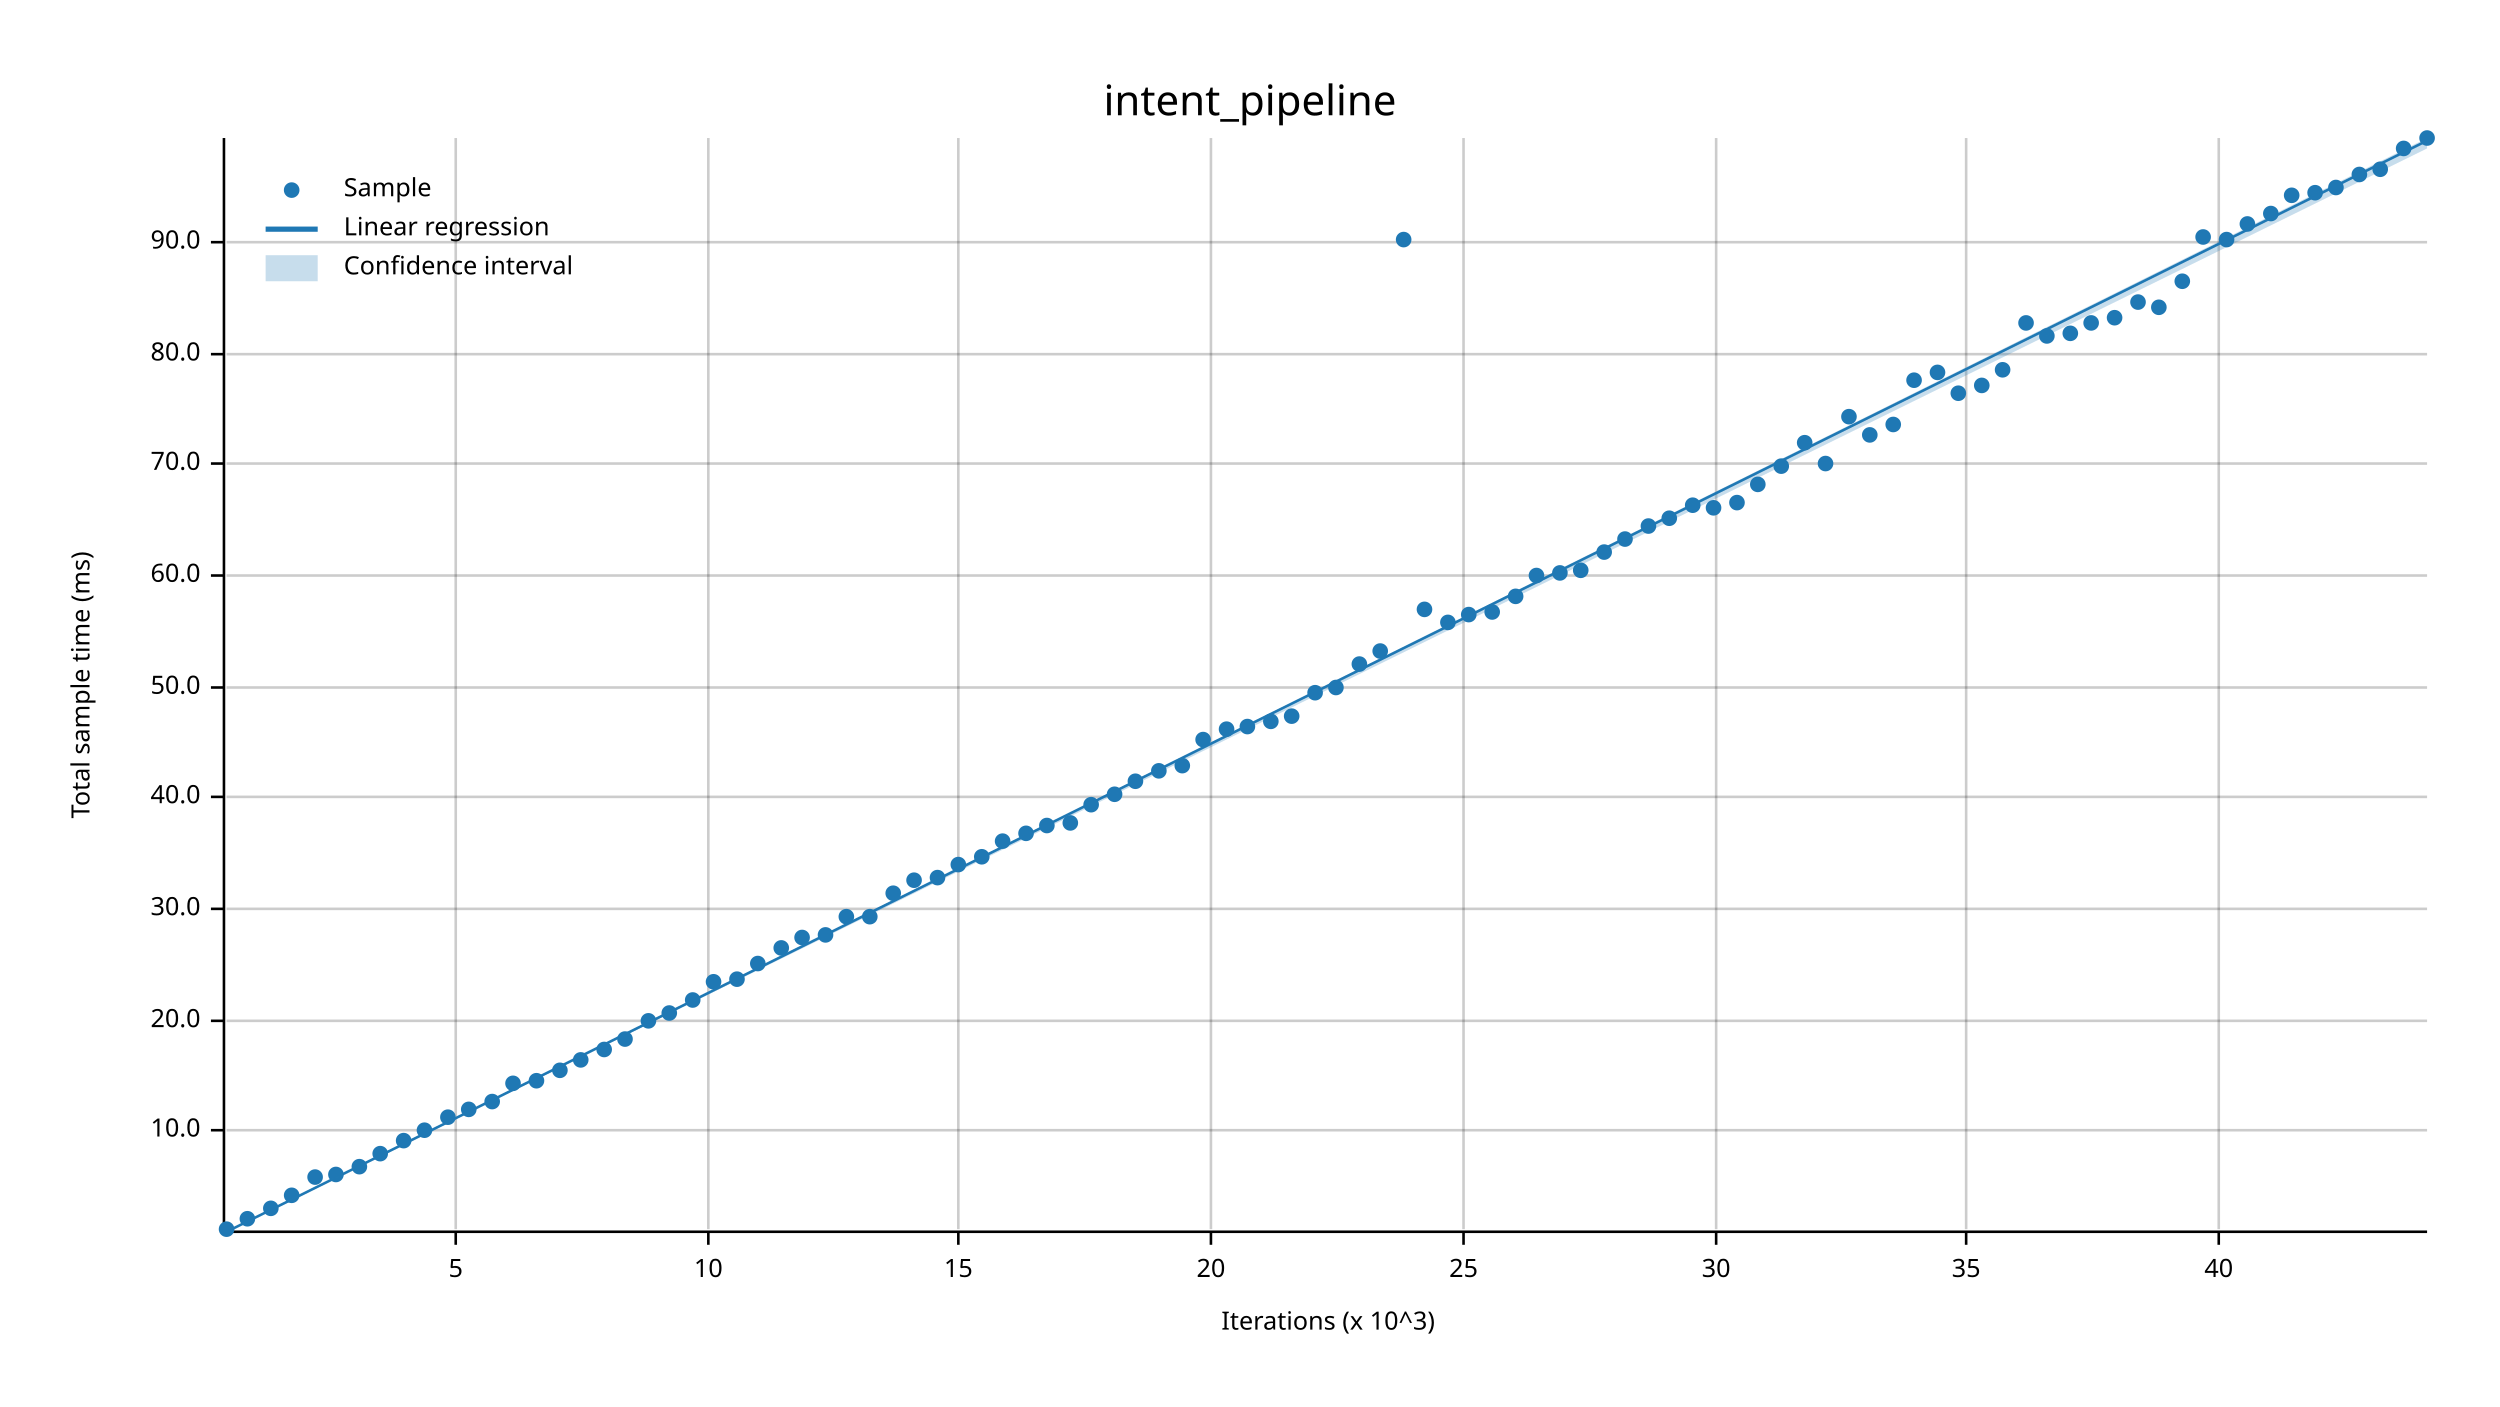
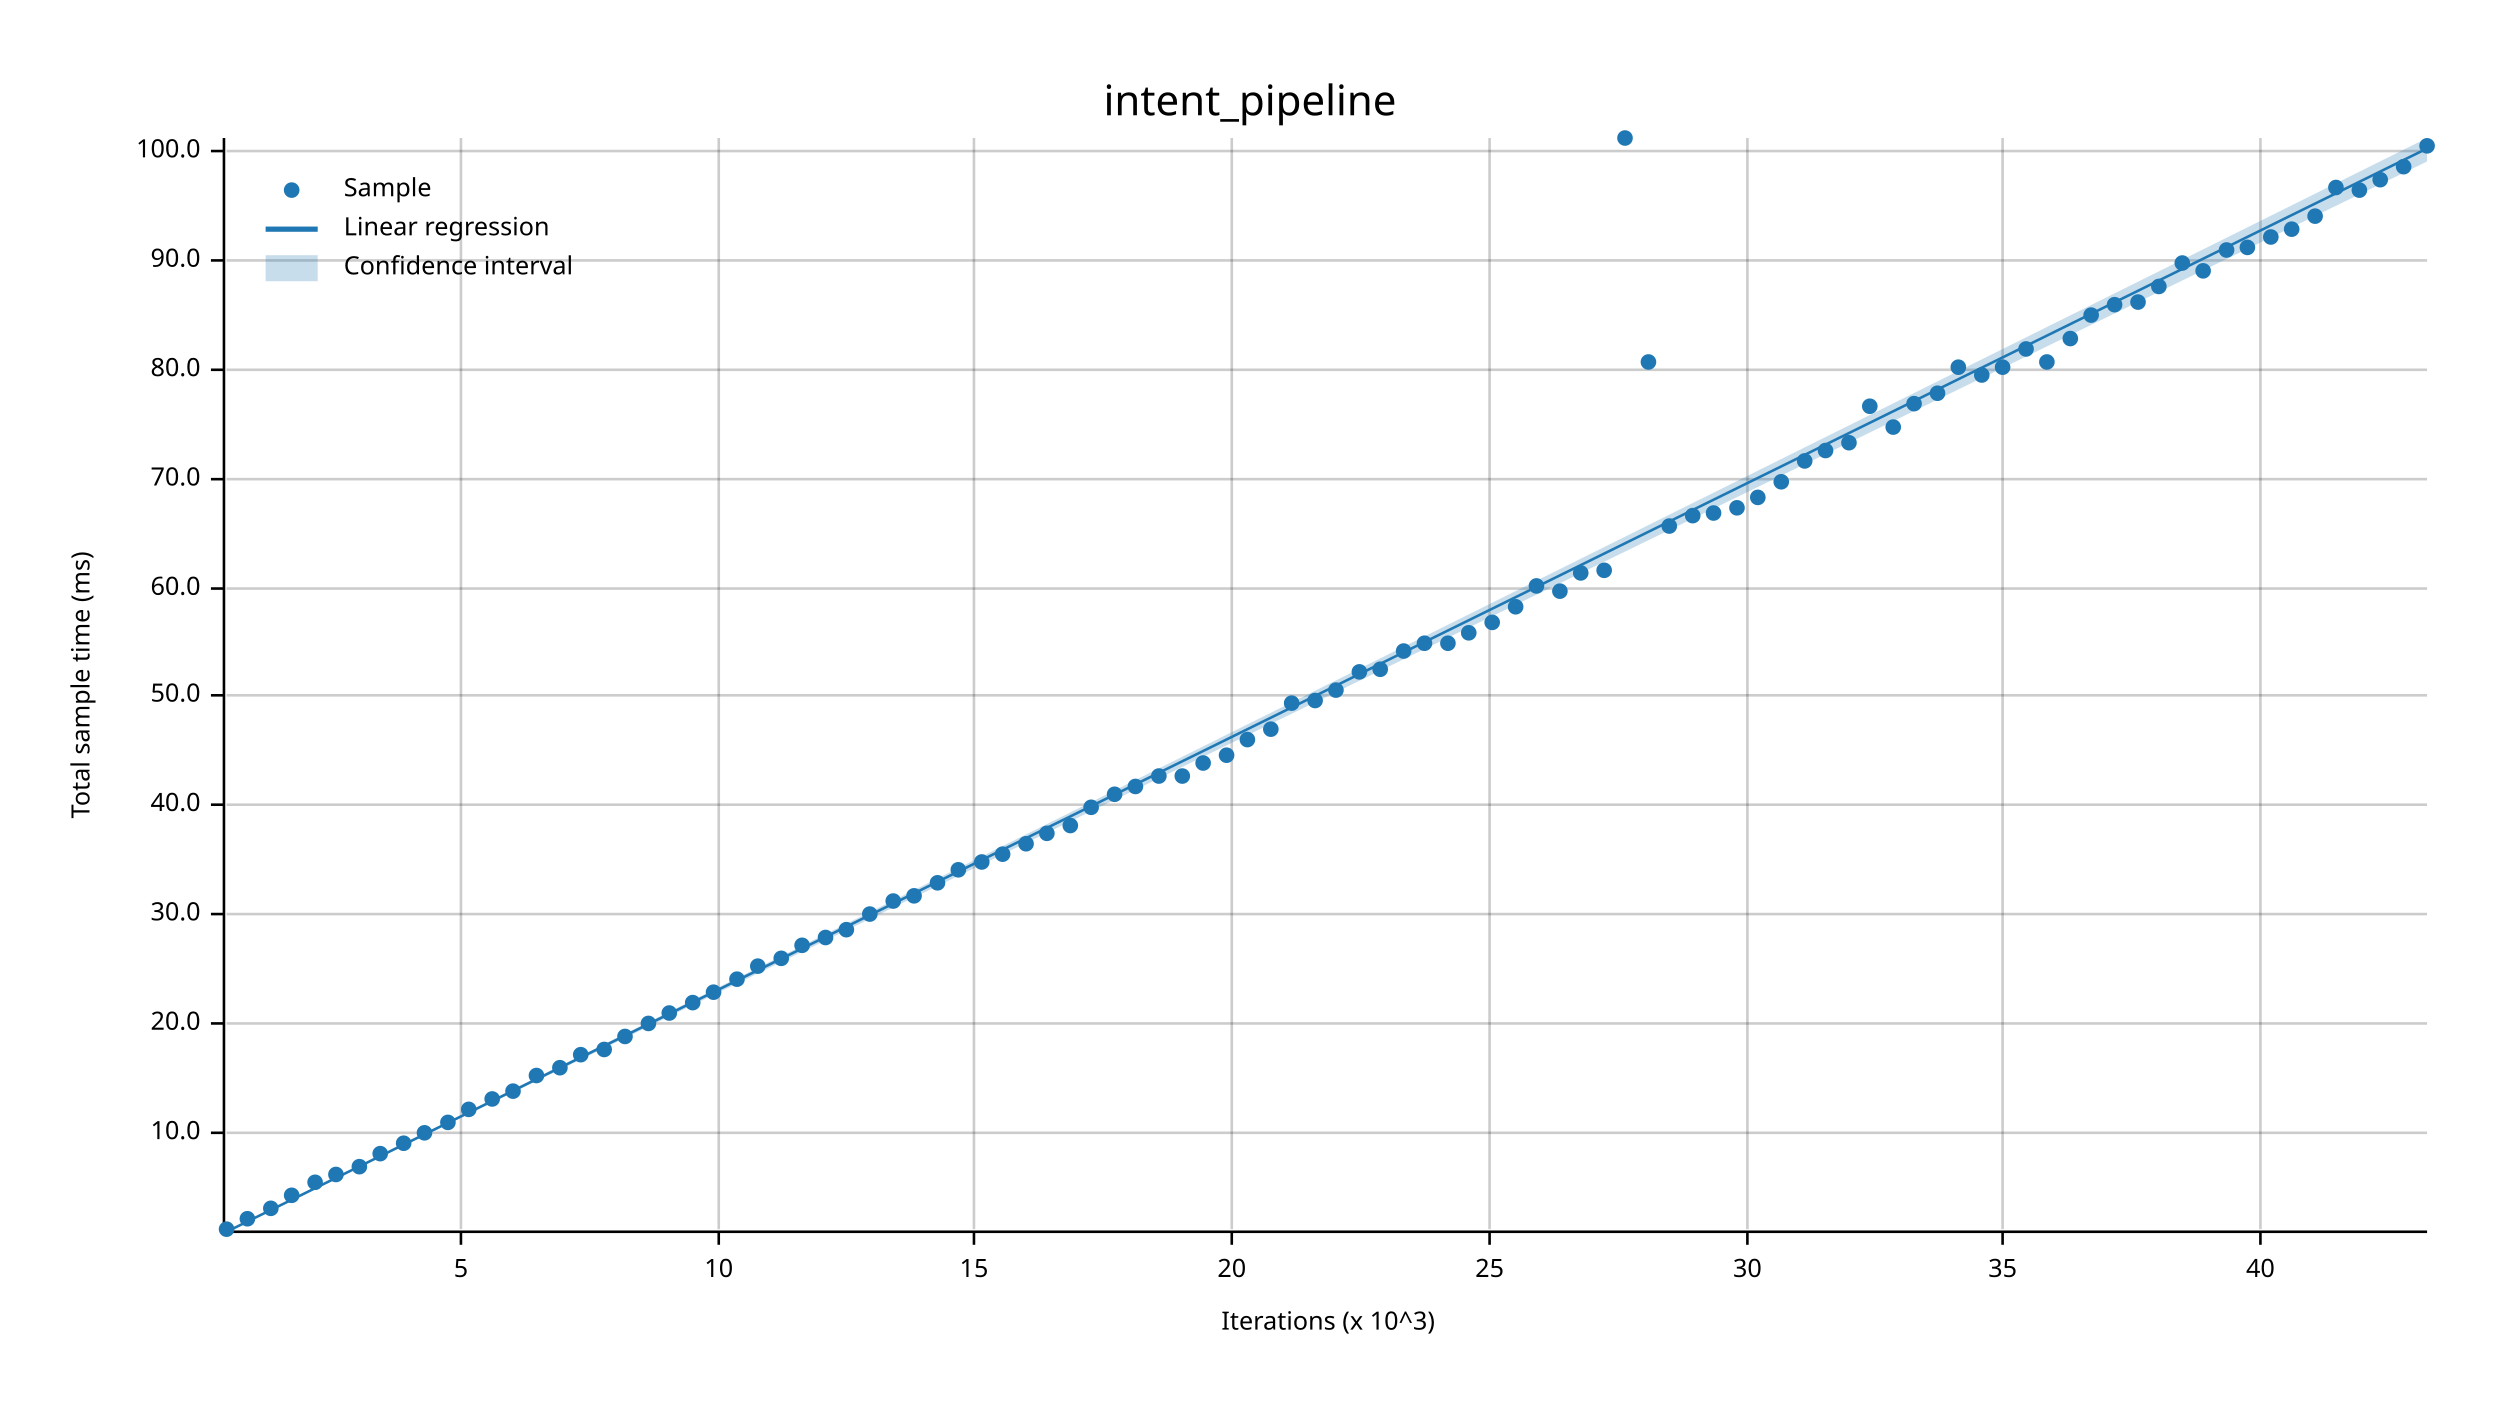
<svg xmlns="http://www.w3.org/2000/svg" width="960" height="540" viewBox="0 0 960 540">
  <text x="480" y="32" dy="0.76em" text-anchor="middle" font-family="sans-serif" font-size="16.129" opacity="1" fill="#000000">
intent_pipeline
</text>
  <text x="27" y="263" dy="0.76em" text-anchor="middle" font-family="sans-serif" font-size="9.677" opacity="1" fill="#000000" transform="rotate(270, 27, 263)">
Total sample time (ms)
</text>
  <text x="510" y="513" dy="-0.5ex" text-anchor="middle" font-family="sans-serif" font-size="9.677" opacity="1" fill="#000000">
Iterations (x 10^3)
</text>
-   <line opacity="0.2" stroke="#000000" stroke-width="1" x1="175" y1="472" x2="175" y2="53" />
-   <line opacity="0.2" stroke="#000000" stroke-width="1" x1="272" y1="472" x2="272" y2="53" />
-   <line opacity="0.2" stroke="#000000" stroke-width="1" x1="368" y1="472" x2="368" y2="53" />
-   <line opacity="0.2" stroke="#000000" stroke-width="1" x1="465" y1="472" x2="465" y2="53" />
-   <line opacity="0.2" stroke="#000000" stroke-width="1" x1="562" y1="472" x2="562" y2="53" />
-   <line opacity="0.2" stroke="#000000" stroke-width="1" x1="659" y1="472" x2="659" y2="53" />
-   <line opacity="0.2" stroke="#000000" stroke-width="1" x1="755" y1="472" x2="755" y2="53" />
-   <line opacity="0.2" stroke="#000000" stroke-width="1" x1="852" y1="472" x2="852" y2="53" />
-   <line opacity="0.2" stroke="#000000" stroke-width="1" x1="87" y1="434" x2="932" y2="434" />
-   <line opacity="0.2" stroke="#000000" stroke-width="1" x1="87" y1="392" x2="932" y2="392" />
-   <line opacity="0.2" stroke="#000000" stroke-width="1" x1="87" y1="349" x2="932" y2="349" />
-   <line opacity="0.2" stroke="#000000" stroke-width="1" x1="87" y1="306" x2="932" y2="306" />
-   <line opacity="0.2" stroke="#000000" stroke-width="1" x1="87" y1="264" x2="932" y2="264" />
-   <line opacity="0.2" stroke="#000000" stroke-width="1" x1="87" y1="221" x2="932" y2="221" />
-   <line opacity="0.2" stroke="#000000" stroke-width="1" x1="87" y1="178" x2="932" y2="178" />
-   <line opacity="0.2" stroke="#000000" stroke-width="1" x1="87" y1="136" x2="932" y2="136" />
-   <line opacity="0.2" stroke="#000000" stroke-width="1" x1="87" y1="93" x2="932" y2="93" />
+   <line opacity="0.2" stroke="#000000" stroke-width="1" x1="177" y1="472" x2="177" y2="53" />
+   <line opacity="0.2" stroke="#000000" stroke-width="1" x1="276" y1="472" x2="276" y2="53" />
+   <line opacity="0.2" stroke="#000000" stroke-width="1" x1="374" y1="472" x2="374" y2="53" />
+   <line opacity="0.2" stroke="#000000" stroke-width="1" x1="473" y1="472" x2="473" y2="53" />
+   <line opacity="0.2" stroke="#000000" stroke-width="1" x1="572" y1="472" x2="572" y2="53" />
+   <line opacity="0.2" stroke="#000000" stroke-width="1" x1="671" y1="472" x2="671" y2="53" />
+   <line opacity="0.2" stroke="#000000" stroke-width="1" x1="769" y1="472" x2="769" y2="53" />
+   <line opacity="0.2" stroke="#000000" stroke-width="1" x1="868" y1="472" x2="868" y2="53" />
+   <line opacity="0.2" stroke="#000000" stroke-width="1" x1="87" y1="435" x2="932" y2="435" />
+   <line opacity="0.2" stroke="#000000" stroke-width="1" x1="87" y1="393" x2="932" y2="393" />
+   <line opacity="0.2" stroke="#000000" stroke-width="1" x1="87" y1="351" x2="932" y2="351" />
+   <line opacity="0.2" stroke="#000000" stroke-width="1" x1="87" y1="309" x2="932" y2="309" />
+   <line opacity="0.2" stroke="#000000" stroke-width="1" x1="87" y1="267" x2="932" y2="267" />
+   <line opacity="0.2" stroke="#000000" stroke-width="1" x1="87" y1="226" x2="932" y2="226" />
+   <line opacity="0.2" stroke="#000000" stroke-width="1" x1="87" y1="184" x2="932" y2="184" />
+   <line opacity="0.2" stroke="#000000" stroke-width="1" x1="87" y1="142" x2="932" y2="142" />
+   <line opacity="0.2" stroke="#000000" stroke-width="1" x1="87" y1="100" x2="932" y2="100" />
+   <line opacity="0.2" stroke="#000000" stroke-width="1" x1="87" y1="58" x2="932" y2="58" />
  <polyline fill="none" opacity="1" stroke="#000000" stroke-width="1" points="86,53 86,472 " />
-   <text x="77" y="434" dy="0.5ex" text-anchor="end" font-family="sans-serif" font-size="9.677" opacity="1" fill="#000000">
+   <text x="77" y="435" dy="0.5ex" text-anchor="end" font-family="sans-serif" font-size="9.677" opacity="1" fill="#000000">
10.0
</text>
-   <polyline fill="none" opacity="1" stroke="#000000" stroke-width="1" points="81,434 86,434 " />
-   <text x="77" y="392" dy="0.5ex" text-anchor="end" font-family="sans-serif" font-size="9.677" opacity="1" fill="#000000">
+   <polyline fill="none" opacity="1" stroke="#000000" stroke-width="1" points="81,435 86,435 " />
+   <text x="77" y="393" dy="0.5ex" text-anchor="end" font-family="sans-serif" font-size="9.677" opacity="1" fill="#000000">
20.0
</text>
-   <polyline fill="none" opacity="1" stroke="#000000" stroke-width="1" points="81,392 86,392 " />
-   <text x="77" y="349" dy="0.5ex" text-anchor="end" font-family="sans-serif" font-size="9.677" opacity="1" fill="#000000">
+   <polyline fill="none" opacity="1" stroke="#000000" stroke-width="1" points="81,393 86,393 " />
+   <text x="77" y="351" dy="0.5ex" text-anchor="end" font-family="sans-serif" font-size="9.677" opacity="1" fill="#000000">
30.0
</text>
-   <polyline fill="none" opacity="1" stroke="#000000" stroke-width="1" points="81,349 86,349 " />
-   <text x="77" y="306" dy="0.5ex" text-anchor="end" font-family="sans-serif" font-size="9.677" opacity="1" fill="#000000">
+   <polyline fill="none" opacity="1" stroke="#000000" stroke-width="1" points="81,351 86,351 " />
+   <text x="77" y="309" dy="0.5ex" text-anchor="end" font-family="sans-serif" font-size="9.677" opacity="1" fill="#000000">
40.0
</text>
-   <polyline fill="none" opacity="1" stroke="#000000" stroke-width="1" points="81,306 86,306 " />
-   <text x="77" y="264" dy="0.5ex" text-anchor="end" font-family="sans-serif" font-size="9.677" opacity="1" fill="#000000">
+   <polyline fill="none" opacity="1" stroke="#000000" stroke-width="1" points="81,309 86,309 " />
+   <text x="77" y="267" dy="0.5ex" text-anchor="end" font-family="sans-serif" font-size="9.677" opacity="1" fill="#000000">
50.0
</text>
-   <polyline fill="none" opacity="1" stroke="#000000" stroke-width="1" points="81,264 86,264 " />
-   <text x="77" y="221" dy="0.5ex" text-anchor="end" font-family="sans-serif" font-size="9.677" opacity="1" fill="#000000">
+   <polyline fill="none" opacity="1" stroke="#000000" stroke-width="1" points="81,267 86,267 " />
+   <text x="77" y="226" dy="0.5ex" text-anchor="end" font-family="sans-serif" font-size="9.677" opacity="1" fill="#000000">
60.0
</text>
-   <polyline fill="none" opacity="1" stroke="#000000" stroke-width="1" points="81,221 86,221 " />
-   <text x="77" y="178" dy="0.5ex" text-anchor="end" font-family="sans-serif" font-size="9.677" opacity="1" fill="#000000">
+   <polyline fill="none" opacity="1" stroke="#000000" stroke-width="1" points="81,226 86,226 " />
+   <text x="77" y="184" dy="0.5ex" text-anchor="end" font-family="sans-serif" font-size="9.677" opacity="1" fill="#000000">
70.0
</text>
-   <polyline fill="none" opacity="1" stroke="#000000" stroke-width="1" points="81,178 86,178 " />
-   <text x="77" y="136" dy="0.5ex" text-anchor="end" font-family="sans-serif" font-size="9.677" opacity="1" fill="#000000">
+   <polyline fill="none" opacity="1" stroke="#000000" stroke-width="1" points="81,184 86,184 " />
+   <text x="77" y="142" dy="0.5ex" text-anchor="end" font-family="sans-serif" font-size="9.677" opacity="1" fill="#000000">
80.0
</text>
-   <polyline fill="none" opacity="1" stroke="#000000" stroke-width="1" points="81,136 86,136 " />
-   <text x="77" y="93" dy="0.5ex" text-anchor="end" font-family="sans-serif" font-size="9.677" opacity="1" fill="#000000">
+   <polyline fill="none" opacity="1" stroke="#000000" stroke-width="1" points="81,142 86,142 " />
+   <text x="77" y="100" dy="0.5ex" text-anchor="end" font-family="sans-serif" font-size="9.677" opacity="1" fill="#000000">
90.0
</text>
-   <polyline fill="none" opacity="1" stroke="#000000" stroke-width="1" points="81,93 86,93 " />
+   <polyline fill="none" opacity="1" stroke="#000000" stroke-width="1" points="81,100 86,100 " />
+   <text x="77" y="58" dy="0.5ex" text-anchor="end" font-family="sans-serif" font-size="9.677" opacity="1" fill="#000000">
+ 100.0
+ </text>
+   <polyline fill="none" opacity="1" stroke="#000000" stroke-width="1" points="81,58 86,58 " />
  <polyline fill="none" opacity="1" stroke="#000000" stroke-width="1" points="87,473 932,473 " />
-   <text x="175" y="483" dy="0.76em" text-anchor="middle" font-family="sans-serif" font-size="9.677" opacity="1" fill="#000000">
+   <text x="177" y="483" dy="0.76em" text-anchor="middle" font-family="sans-serif" font-size="9.677" opacity="1" fill="#000000">
5
</text>
-   <polyline fill="none" opacity="1" stroke="#000000" stroke-width="1" points="175,473 175,478 " />
-   <text x="272" y="483" dy="0.76em" text-anchor="middle" font-family="sans-serif" font-size="9.677" opacity="1" fill="#000000">
+   <polyline fill="none" opacity="1" stroke="#000000" stroke-width="1" points="177,473 177,478 " />
+   <text x="276" y="483" dy="0.76em" text-anchor="middle" font-family="sans-serif" font-size="9.677" opacity="1" fill="#000000">
10
</text>
-   <polyline fill="none" opacity="1" stroke="#000000" stroke-width="1" points="272,473 272,478 " />
-   <text x="368" y="483" dy="0.76em" text-anchor="middle" font-family="sans-serif" font-size="9.677" opacity="1" fill="#000000">
+   <polyline fill="none" opacity="1" stroke="#000000" stroke-width="1" points="276,473 276,478 " />
+   <text x="374" y="483" dy="0.76em" text-anchor="middle" font-family="sans-serif" font-size="9.677" opacity="1" fill="#000000">
15
</text>
-   <polyline fill="none" opacity="1" stroke="#000000" stroke-width="1" points="368,473 368,478 " />
-   <text x="465" y="483" dy="0.76em" text-anchor="middle" font-family="sans-serif" font-size="9.677" opacity="1" fill="#000000">
+   <polyline fill="none" opacity="1" stroke="#000000" stroke-width="1" points="374,473 374,478 " />
+   <text x="473" y="483" dy="0.76em" text-anchor="middle" font-family="sans-serif" font-size="9.677" opacity="1" fill="#000000">
20
</text>
-   <polyline fill="none" opacity="1" stroke="#000000" stroke-width="1" points="465,473 465,478 " />
-   <text x="562" y="483" dy="0.76em" text-anchor="middle" font-family="sans-serif" font-size="9.677" opacity="1" fill="#000000">
+   <polyline fill="none" opacity="1" stroke="#000000" stroke-width="1" points="473,473 473,478 " />
+   <text x="572" y="483" dy="0.76em" text-anchor="middle" font-family="sans-serif" font-size="9.677" opacity="1" fill="#000000">
25
</text>
-   <polyline fill="none" opacity="1" stroke="#000000" stroke-width="1" points="562,473 562,478 " />
-   <text x="659" y="483" dy="0.76em" text-anchor="middle" font-family="sans-serif" font-size="9.677" opacity="1" fill="#000000">
+   <polyline fill="none" opacity="1" stroke="#000000" stroke-width="1" points="572,473 572,478 " />
+   <text x="671" y="483" dy="0.76em" text-anchor="middle" font-family="sans-serif" font-size="9.677" opacity="1" fill="#000000">
30
</text>
-   <polyline fill="none" opacity="1" stroke="#000000" stroke-width="1" points="659,473 659,478 " />
-   <text x="755" y="483" dy="0.76em" text-anchor="middle" font-family="sans-serif" font-size="9.677" opacity="1" fill="#000000">
+   <polyline fill="none" opacity="1" stroke="#000000" stroke-width="1" points="671,473 671,478 " />
+   <text x="769" y="483" dy="0.76em" text-anchor="middle" font-family="sans-serif" font-size="9.677" opacity="1" fill="#000000">
35
</text>
-   <polyline fill="none" opacity="1" stroke="#000000" stroke-width="1" points="755,473 755,478 " />
-   <text x="852" y="483" dy="0.76em" text-anchor="middle" font-family="sans-serif" font-size="9.677" opacity="1" fill="#000000">
+   <polyline fill="none" opacity="1" stroke="#000000" stroke-width="1" points="769,473 769,478 " />
+   <text x="868" y="483" dy="0.76em" text-anchor="middle" font-family="sans-serif" font-size="9.677" opacity="1" fill="#000000">
40
</text>
-   <polyline fill="none" opacity="1" stroke="#000000" stroke-width="1" points="852,473 852,478 " />
+   <polyline fill="none" opacity="1" stroke="#000000" stroke-width="1" points="868,473 868,478 " />
  <circle cx="87" cy="472" r="3" opacity="1" fill="#1F78B4" stroke="none" stroke-width="1" />
  <circle cx="95" cy="468" r="3" opacity="1" fill="#1F78B4" stroke="none" stroke-width="1" />
  <circle cx="104" cy="464" r="3" opacity="1" fill="#1F78B4" stroke="none" stroke-width="1" />
  <circle cx="112" cy="459" r="3" opacity="1" fill="#1F78B4" stroke="none" stroke-width="1" />
-   <circle cx="121" cy="452" r="3" opacity="1" fill="#1F78B4" stroke="none" stroke-width="1" />
+   <circle cx="121" cy="454" r="3" opacity="1" fill="#1F78B4" stroke="none" stroke-width="1" />
  <circle cx="129" cy="451" r="3" opacity="1" fill="#1F78B4" stroke="none" stroke-width="1" />
  <circle cx="138" cy="448" r="3" opacity="1" fill="#1F78B4" stroke="none" stroke-width="1" />
  <circle cx="146" cy="443" r="3" opacity="1" fill="#1F78B4" stroke="none" stroke-width="1" />
-   <circle cx="155" cy="438" r="3" opacity="1" fill="#1F78B4" stroke="none" stroke-width="1" />
-   <circle cx="163" cy="434" r="3" opacity="1" fill="#1F78B4" stroke="none" stroke-width="1" />
-   <circle cx="172" cy="429" r="3" opacity="1" fill="#1F78B4" stroke="none" stroke-width="1" />
+   <circle cx="155" cy="439" r="3" opacity="1" fill="#1F78B4" stroke="none" stroke-width="1" />
+   <circle cx="163" cy="435" r="3" opacity="1" fill="#1F78B4" stroke="none" stroke-width="1" />
+   <circle cx="172" cy="431" r="3" opacity="1" fill="#1F78B4" stroke="none" stroke-width="1" />
  <circle cx="180" cy="426" r="3" opacity="1" fill="#1F78B4" stroke="none" stroke-width="1" />
-   <circle cx="189" cy="423" r="3" opacity="1" fill="#1F78B4" stroke="none" stroke-width="1" />
-   <circle cx="197" cy="416" r="3" opacity="1" fill="#1F78B4" stroke="none" stroke-width="1" />
-   <circle cx="206" cy="415" r="3" opacity="1" fill="#1F78B4" stroke="none" stroke-width="1" />
-   <circle cx="215" cy="411" r="3" opacity="1" fill="#1F78B4" stroke="none" stroke-width="1" />
-   <circle cx="223" cy="407" r="3" opacity="1" fill="#1F78B4" stroke="none" stroke-width="1" />
+   <circle cx="189" cy="422" r="3" opacity="1" fill="#1F78B4" stroke="none" stroke-width="1" />
+   <circle cx="197" cy="419" r="3" opacity="1" fill="#1F78B4" stroke="none" stroke-width="1" />
+   <circle cx="206" cy="413" r="3" opacity="1" fill="#1F78B4" stroke="none" stroke-width="1" />
+   <circle cx="215" cy="410" r="3" opacity="1" fill="#1F78B4" stroke="none" stroke-width="1" />
+   <circle cx="223" cy="405" r="3" opacity="1" fill="#1F78B4" stroke="none" stroke-width="1" />
  <circle cx="232" cy="403" r="3" opacity="1" fill="#1F78B4" stroke="none" stroke-width="1" />
-   <circle cx="240" cy="399" r="3" opacity="1" fill="#1F78B4" stroke="none" stroke-width="1" />
-   <circle cx="249" cy="392" r="3" opacity="1" fill="#1F78B4" stroke="none" stroke-width="1" />
+   <circle cx="240" cy="398" r="3" opacity="1" fill="#1F78B4" stroke="none" stroke-width="1" />
+   <circle cx="249" cy="393" r="3" opacity="1" fill="#1F78B4" stroke="none" stroke-width="1" />
  <circle cx="257" cy="389" r="3" opacity="1" fill="#1F78B4" stroke="none" stroke-width="1" />
-   <circle cx="266" cy="384" r="3" opacity="1" fill="#1F78B4" stroke="none" stroke-width="1" />
-   <circle cx="274" cy="377" r="3" opacity="1" fill="#1F78B4" stroke="none" stroke-width="1" />
+   <circle cx="266" cy="385" r="3" opacity="1" fill="#1F78B4" stroke="none" stroke-width="1" />
+   <circle cx="274" cy="381" r="3" opacity="1" fill="#1F78B4" stroke="none" stroke-width="1" />
  <circle cx="283" cy="376" r="3" opacity="1" fill="#1F78B4" stroke="none" stroke-width="1" />
-   <circle cx="291" cy="370" r="3" opacity="1" fill="#1F78B4" stroke="none" stroke-width="1" />
-   <circle cx="300" cy="364" r="3" opacity="1" fill="#1F78B4" stroke="none" stroke-width="1" />
-   <circle cx="308" cy="360" r="3" opacity="1" fill="#1F78B4" stroke="none" stroke-width="1" />
-   <circle cx="317" cy="359" r="3" opacity="1" fill="#1F78B4" stroke="none" stroke-width="1" />
-   <circle cx="325" cy="352" r="3" opacity="1" fill="#1F78B4" stroke="none" stroke-width="1" />
-   <circle cx="334" cy="352" r="3" opacity="1" fill="#1F78B4" stroke="none" stroke-width="1" />
-   <circle cx="343" cy="343" r="3" opacity="1" fill="#1F78B4" stroke="none" stroke-width="1" />
-   <circle cx="351" cy="338" r="3" opacity="1" fill="#1F78B4" stroke="none" stroke-width="1" />
-   <circle cx="360" cy="337" r="3" opacity="1" fill="#1F78B4" stroke="none" stroke-width="1" />
-   <circle cx="368" cy="332" r="3" opacity="1" fill="#1F78B4" stroke="none" stroke-width="1" />
-   <circle cx="377" cy="329" r="3" opacity="1" fill="#1F78B4" stroke="none" stroke-width="1" />
-   <circle cx="385" cy="323" r="3" opacity="1" fill="#1F78B4" stroke="none" stroke-width="1" />
-   <circle cx="394" cy="320" r="3" opacity="1" fill="#1F78B4" stroke="none" stroke-width="1" />
-   <circle cx="402" cy="317" r="3" opacity="1" fill="#1F78B4" stroke="none" stroke-width="1" />
-   <circle cx="411" cy="316" r="3" opacity="1" fill="#1F78B4" stroke="none" stroke-width="1" />
-   <circle cx="419" cy="309" r="3" opacity="1" fill="#1F78B4" stroke="none" stroke-width="1" />
+   <circle cx="291" cy="371" r="3" opacity="1" fill="#1F78B4" stroke="none" stroke-width="1" />
+   <circle cx="300" cy="368" r="3" opacity="1" fill="#1F78B4" stroke="none" stroke-width="1" />
+   <circle cx="308" cy="363" r="3" opacity="1" fill="#1F78B4" stroke="none" stroke-width="1" />
+   <circle cx="317" cy="360" r="3" opacity="1" fill="#1F78B4" stroke="none" stroke-width="1" />
+   <circle cx="325" cy="357" r="3" opacity="1" fill="#1F78B4" stroke="none" stroke-width="1" />
+   <circle cx="334" cy="351" r="3" opacity="1" fill="#1F78B4" stroke="none" stroke-width="1" />
+   <circle cx="343" cy="346" r="3" opacity="1" fill="#1F78B4" stroke="none" stroke-width="1" />
+   <circle cx="351" cy="344" r="3" opacity="1" fill="#1F78B4" stroke="none" stroke-width="1" />
+   <circle cx="360" cy="339" r="3" opacity="1" fill="#1F78B4" stroke="none" stroke-width="1" />
+   <circle cx="368" cy="334" r="3" opacity="1" fill="#1F78B4" stroke="none" stroke-width="1" />
+   <circle cx="377" cy="331" r="3" opacity="1" fill="#1F78B4" stroke="none" stroke-width="1" />
+   <circle cx="385" cy="328" r="3" opacity="1" fill="#1F78B4" stroke="none" stroke-width="1" />
+   <circle cx="394" cy="324" r="3" opacity="1" fill="#1F78B4" stroke="none" stroke-width="1" />
+   <circle cx="402" cy="320" r="3" opacity="1" fill="#1F78B4" stroke="none" stroke-width="1" />
+   <circle cx="411" cy="317" r="3" opacity="1" fill="#1F78B4" stroke="none" stroke-width="1" />
+   <circle cx="419" cy="310" r="3" opacity="1" fill="#1F78B4" stroke="none" stroke-width="1" />
  <circle cx="428" cy="305" r="3" opacity="1" fill="#1F78B4" stroke="none" stroke-width="1" />
-   <circle cx="436" cy="300" r="3" opacity="1" fill="#1F78B4" stroke="none" stroke-width="1" />
-   <circle cx="445" cy="296" r="3" opacity="1" fill="#1F78B4" stroke="none" stroke-width="1" />
-   <circle cx="454" cy="294" r="3" opacity="1" fill="#1F78B4" stroke="none" stroke-width="1" />
-   <circle cx="462" cy="284" r="3" opacity="1" fill="#1F78B4" stroke="none" stroke-width="1" />
-   <circle cx="471" cy="280" r="3" opacity="1" fill="#1F78B4" stroke="none" stroke-width="1" />
-   <circle cx="479" cy="279" r="3" opacity="1" fill="#1F78B4" stroke="none" stroke-width="1" />
-   <circle cx="488" cy="277" r="3" opacity="1" fill="#1F78B4" stroke="none" stroke-width="1" />
-   <circle cx="496" cy="275" r="3" opacity="1" fill="#1F78B4" stroke="none" stroke-width="1" />
-   <circle cx="505" cy="266" r="3" opacity="1" fill="#1F78B4" stroke="none" stroke-width="1" />
-   <circle cx="513" cy="264" r="3" opacity="1" fill="#1F78B4" stroke="none" stroke-width="1" />
-   <circle cx="522" cy="255" r="3" opacity="1" fill="#1F78B4" stroke="none" stroke-width="1" />
-   <circle cx="530" cy="250" r="3" opacity="1" fill="#1F78B4" stroke="none" stroke-width="1" />
-   <circle cx="539" cy="92" r="3" opacity="1" fill="#1F78B4" stroke="none" stroke-width="1" />
-   <circle cx="547" cy="234" r="3" opacity="1" fill="#1F78B4" stroke="none" stroke-width="1" />
-   <circle cx="556" cy="239" r="3" opacity="1" fill="#1F78B4" stroke="none" stroke-width="1" />
-   <circle cx="564" cy="236" r="3" opacity="1" fill="#1F78B4" stroke="none" stroke-width="1" />
-   <circle cx="573" cy="235" r="3" opacity="1" fill="#1F78B4" stroke="none" stroke-width="1" />
-   <circle cx="582" cy="229" r="3" opacity="1" fill="#1F78B4" stroke="none" stroke-width="1" />
-   <circle cx="590" cy="221" r="3" opacity="1" fill="#1F78B4" stroke="none" stroke-width="1" />
-   <circle cx="599" cy="220" r="3" opacity="1" fill="#1F78B4" stroke="none" stroke-width="1" />
-   <circle cx="607" cy="219" r="3" opacity="1" fill="#1F78B4" stroke="none" stroke-width="1" />
-   <circle cx="616" cy="212" r="3" opacity="1" fill="#1F78B4" stroke="none" stroke-width="1" />
-   <circle cx="624" cy="207" r="3" opacity="1" fill="#1F78B4" stroke="none" stroke-width="1" />
-   <circle cx="633" cy="202" r="3" opacity="1" fill="#1F78B4" stroke="none" stroke-width="1" />
-   <circle cx="641" cy="199" r="3" opacity="1" fill="#1F78B4" stroke="none" stroke-width="1" />
-   <circle cx="650" cy="194" r="3" opacity="1" fill="#1F78B4" stroke="none" stroke-width="1" />
-   <circle cx="658" cy="195" r="3" opacity="1" fill="#1F78B4" stroke="none" stroke-width="1" />
-   <circle cx="667" cy="193" r="3" opacity="1" fill="#1F78B4" stroke="none" stroke-width="1" />
-   <circle cx="675" cy="186" r="3" opacity="1" fill="#1F78B4" stroke="none" stroke-width="1" />
-   <circle cx="684" cy="179" r="3" opacity="1" fill="#1F78B4" stroke="none" stroke-width="1" />
-   <circle cx="693" cy="170" r="3" opacity="1" fill="#1F78B4" stroke="none" stroke-width="1" />
-   <circle cx="701" cy="178" r="3" opacity="1" fill="#1F78B4" stroke="none" stroke-width="1" />
-   <circle cx="710" cy="160" r="3" opacity="1" fill="#1F78B4" stroke="none" stroke-width="1" />
-   <circle cx="718" cy="167" r="3" opacity="1" fill="#1F78B4" stroke="none" stroke-width="1" />
-   <circle cx="727" cy="163" r="3" opacity="1" fill="#1F78B4" stroke="none" stroke-width="1" />
-   <circle cx="735" cy="146" r="3" opacity="1" fill="#1F78B4" stroke="none" stroke-width="1" />
-   <circle cx="744" cy="143" r="3" opacity="1" fill="#1F78B4" stroke="none" stroke-width="1" />
-   <circle cx="752" cy="151" r="3" opacity="1" fill="#1F78B4" stroke="none" stroke-width="1" />
-   <circle cx="761" cy="148" r="3" opacity="1" fill="#1F78B4" stroke="none" stroke-width="1" />
-   <circle cx="769" cy="142" r="3" opacity="1" fill="#1F78B4" stroke="none" stroke-width="1" />
-   <circle cx="778" cy="124" r="3" opacity="1" fill="#1F78B4" stroke="none" stroke-width="1" />
-   <circle cx="786" cy="129" r="3" opacity="1" fill="#1F78B4" stroke="none" stroke-width="1" />
-   <circle cx="795" cy="128" r="3" opacity="1" fill="#1F78B4" stroke="none" stroke-width="1" />
-   <circle cx="803" cy="124" r="3" opacity="1" fill="#1F78B4" stroke="none" stroke-width="1" />
-   <circle cx="812" cy="122" r="3" opacity="1" fill="#1F78B4" stroke="none" stroke-width="1" />
+   <circle cx="436" cy="302" r="3" opacity="1" fill="#1F78B4" stroke="none" stroke-width="1" />
+   <circle cx="445" cy="298" r="3" opacity="1" fill="#1F78B4" stroke="none" stroke-width="1" />
+   <circle cx="454" cy="298" r="3" opacity="1" fill="#1F78B4" stroke="none" stroke-width="1" />
+   <circle cx="462" cy="293" r="3" opacity="1" fill="#1F78B4" stroke="none" stroke-width="1" />
+   <circle cx="471" cy="290" r="3" opacity="1" fill="#1F78B4" stroke="none" stroke-width="1" />
+   <circle cx="479" cy="284" r="3" opacity="1" fill="#1F78B4" stroke="none" stroke-width="1" />
+   <circle cx="488" cy="280" r="3" opacity="1" fill="#1F78B4" stroke="none" stroke-width="1" />
+   <circle cx="496" cy="270" r="3" opacity="1" fill="#1F78B4" stroke="none" stroke-width="1" />
+   <circle cx="505" cy="269" r="3" opacity="1" fill="#1F78B4" stroke="none" stroke-width="1" />
+   <circle cx="513" cy="265" r="3" opacity="1" fill="#1F78B4" stroke="none" stroke-width="1" />
+   <circle cx="522" cy="258" r="3" opacity="1" fill="#1F78B4" stroke="none" stroke-width="1" />
+   <circle cx="530" cy="257" r="3" opacity="1" fill="#1F78B4" stroke="none" stroke-width="1" />
+   <circle cx="539" cy="250" r="3" opacity="1" fill="#1F78B4" stroke="none" stroke-width="1" />
+   <circle cx="547" cy="247" r="3" opacity="1" fill="#1F78B4" stroke="none" stroke-width="1" />
+   <circle cx="556" cy="247" r="3" opacity="1" fill="#1F78B4" stroke="none" stroke-width="1" />
+   <circle cx="564" cy="243" r="3" opacity="1" fill="#1F78B4" stroke="none" stroke-width="1" />
+   <circle cx="573" cy="239" r="3" opacity="1" fill="#1F78B4" stroke="none" stroke-width="1" />
+   <circle cx="582" cy="233" r="3" opacity="1" fill="#1F78B4" stroke="none" stroke-width="1" />
+   <circle cx="590" cy="225" r="3" opacity="1" fill="#1F78B4" stroke="none" stroke-width="1" />
+   <circle cx="599" cy="227" r="3" opacity="1" fill="#1F78B4" stroke="none" stroke-width="1" />
+   <circle cx="607" cy="220" r="3" opacity="1" fill="#1F78B4" stroke="none" stroke-width="1" />
+   <circle cx="616" cy="219" r="3" opacity="1" fill="#1F78B4" stroke="none" stroke-width="1" />
+   <circle cx="624" cy="53" r="3" opacity="1" fill="#1F78B4" stroke="none" stroke-width="1" />
+   <circle cx="633" cy="139" r="3" opacity="1" fill="#1F78B4" stroke="none" stroke-width="1" />
+   <circle cx="641" cy="202" r="3" opacity="1" fill="#1F78B4" stroke="none" stroke-width="1" />
+   <circle cx="650" cy="198" r="3" opacity="1" fill="#1F78B4" stroke="none" stroke-width="1" />
+   <circle cx="658" cy="197" r="3" opacity="1" fill="#1F78B4" stroke="none" stroke-width="1" />
+   <circle cx="667" cy="195" r="3" opacity="1" fill="#1F78B4" stroke="none" stroke-width="1" />
+   <circle cx="675" cy="191" r="3" opacity="1" fill="#1F78B4" stroke="none" stroke-width="1" />
+   <circle cx="684" cy="185" r="3" opacity="1" fill="#1F78B4" stroke="none" stroke-width="1" />
+   <circle cx="693" cy="177" r="3" opacity="1" fill="#1F78B4" stroke="none" stroke-width="1" />
+   <circle cx="701" cy="173" r="3" opacity="1" fill="#1F78B4" stroke="none" stroke-width="1" />
+   <circle cx="710" cy="170" r="3" opacity="1" fill="#1F78B4" stroke="none" stroke-width="1" />
+   <circle cx="718" cy="156" r="3" opacity="1" fill="#1F78B4" stroke="none" stroke-width="1" />
+   <circle cx="727" cy="164" r="3" opacity="1" fill="#1F78B4" stroke="none" stroke-width="1" />
+   <circle cx="735" cy="155" r="3" opacity="1" fill="#1F78B4" stroke="none" stroke-width="1" />
+   <circle cx="744" cy="151" r="3" opacity="1" fill="#1F78B4" stroke="none" stroke-width="1" />
+   <circle cx="752" cy="141" r="3" opacity="1" fill="#1F78B4" stroke="none" stroke-width="1" />
+   <circle cx="761" cy="144" r="3" opacity="1" fill="#1F78B4" stroke="none" stroke-width="1" />
+   <circle cx="769" cy="141" r="3" opacity="1" fill="#1F78B4" stroke="none" stroke-width="1" />
+   <circle cx="778" cy="134" r="3" opacity="1" fill="#1F78B4" stroke="none" stroke-width="1" />
+   <circle cx="786" cy="139" r="3" opacity="1" fill="#1F78B4" stroke="none" stroke-width="1" />
+   <circle cx="795" cy="130" r="3" opacity="1" fill="#1F78B4" stroke="none" stroke-width="1" />
+   <circle cx="803" cy="121" r="3" opacity="1" fill="#1F78B4" stroke="none" stroke-width="1" />
+   <circle cx="812" cy="117" r="3" opacity="1" fill="#1F78B4" stroke="none" stroke-width="1" />
  <circle cx="821" cy="116" r="3" opacity="1" fill="#1F78B4" stroke="none" stroke-width="1" />
-   <circle cx="829" cy="118" r="3" opacity="1" fill="#1F78B4" stroke="none" stroke-width="1" />
-   <circle cx="838" cy="108" r="3" opacity="1" fill="#1F78B4" stroke="none" stroke-width="1" />
-   <circle cx="846" cy="91" r="3" opacity="1" fill="#1F78B4" stroke="none" stroke-width="1" />
-   <circle cx="855" cy="92" r="3" opacity="1" fill="#1F78B4" stroke="none" stroke-width="1" />
-   <circle cx="863" cy="86" r="3" opacity="1" fill="#1F78B4" stroke="none" stroke-width="1" />
-   <circle cx="872" cy="82" r="3" opacity="1" fill="#1F78B4" stroke="none" stroke-width="1" />
-   <circle cx="880" cy="75" r="3" opacity="1" fill="#1F78B4" stroke="none" stroke-width="1" />
-   <circle cx="889" cy="74" r="3" opacity="1" fill="#1F78B4" stroke="none" stroke-width="1" />
+   <circle cx="829" cy="110" r="3" opacity="1" fill="#1F78B4" stroke="none" stroke-width="1" />
+   <circle cx="838" cy="101" r="3" opacity="1" fill="#1F78B4" stroke="none" stroke-width="1" />
+   <circle cx="846" cy="104" r="3" opacity="1" fill="#1F78B4" stroke="none" stroke-width="1" />
+   <circle cx="855" cy="96" r="3" opacity="1" fill="#1F78B4" stroke="none" stroke-width="1" />
+   <circle cx="863" cy="95" r="3" opacity="1" fill="#1F78B4" stroke="none" stroke-width="1" />
+   <circle cx="872" cy="91" r="3" opacity="1" fill="#1F78B4" stroke="none" stroke-width="1" />
+   <circle cx="880" cy="88" r="3" opacity="1" fill="#1F78B4" stroke="none" stroke-width="1" />
+   <circle cx="889" cy="83" r="3" opacity="1" fill="#1F78B4" stroke="none" stroke-width="1" />
  <circle cx="897" cy="72" r="3" opacity="1" fill="#1F78B4" stroke="none" stroke-width="1" />
-   <circle cx="906" cy="67" r="3" opacity="1" fill="#1F78B4" stroke="none" stroke-width="1" />
-   <circle cx="914" cy="65" r="3" opacity="1" fill="#1F78B4" stroke="none" stroke-width="1" />
-   <circle cx="923" cy="57" r="3" opacity="1" fill="#1F78B4" stroke="none" stroke-width="1" />
-   <circle cx="932" cy="53" r="3" opacity="1" fill="#1F78B4" stroke="none" stroke-width="1" />
-   <polyline fill="none" opacity="1" stroke="#1F78B4" stroke-width="1" points="87,473 932,54 " />
-   <polygon opacity="0.25" fill="#1F78B4" points="87,473 932,57 932,53 " />
+   <circle cx="906" cy="73" r="3" opacity="1" fill="#1F78B4" stroke="none" stroke-width="1" />
+   <circle cx="914" cy="69" r="3" opacity="1" fill="#1F78B4" stroke="none" stroke-width="1" />
+   <circle cx="923" cy="64" r="3" opacity="1" fill="#1F78B4" stroke="none" stroke-width="1" />
+   <circle cx="932" cy="56" r="3" opacity="1" fill="#1F78B4" stroke="none" stroke-width="1" />
+   <polyline fill="none" opacity="1" stroke="#1F78B4" stroke-width="1" points="87,473 932,57 " />
+   <polygon opacity="0.25" fill="#1F78B4" points="87,473 932,62 932,53 " />
  <text x="132" y="68" dy="0.76em" text-anchor="start" font-family="sans-serif" font-size="9.677" opacity="1" fill="#000000">
Sample
</text>
  <text x="132" y="83" dy="0.76em" text-anchor="start" font-family="sans-serif" font-size="9.677" opacity="1" fill="#000000">
Linear regression
</text>
  <text x="132" y="98" dy="0.76em" text-anchor="start" font-family="sans-serif" font-size="9.677" opacity="1" fill="#000000">
Confidence interval
</text>
  <circle cx="112" cy="73" r="3" opacity="1" fill="#1F78B4" stroke="none" stroke-width="1" />
  <polyline fill="none" opacity="1" stroke="#1F78B4" stroke-width="2" points="102,88 122,88 " />
  <rect x="102" y="98" width="20" height="10" opacity="0.25" fill="#1F78B4" stroke="none" />
</svg>
